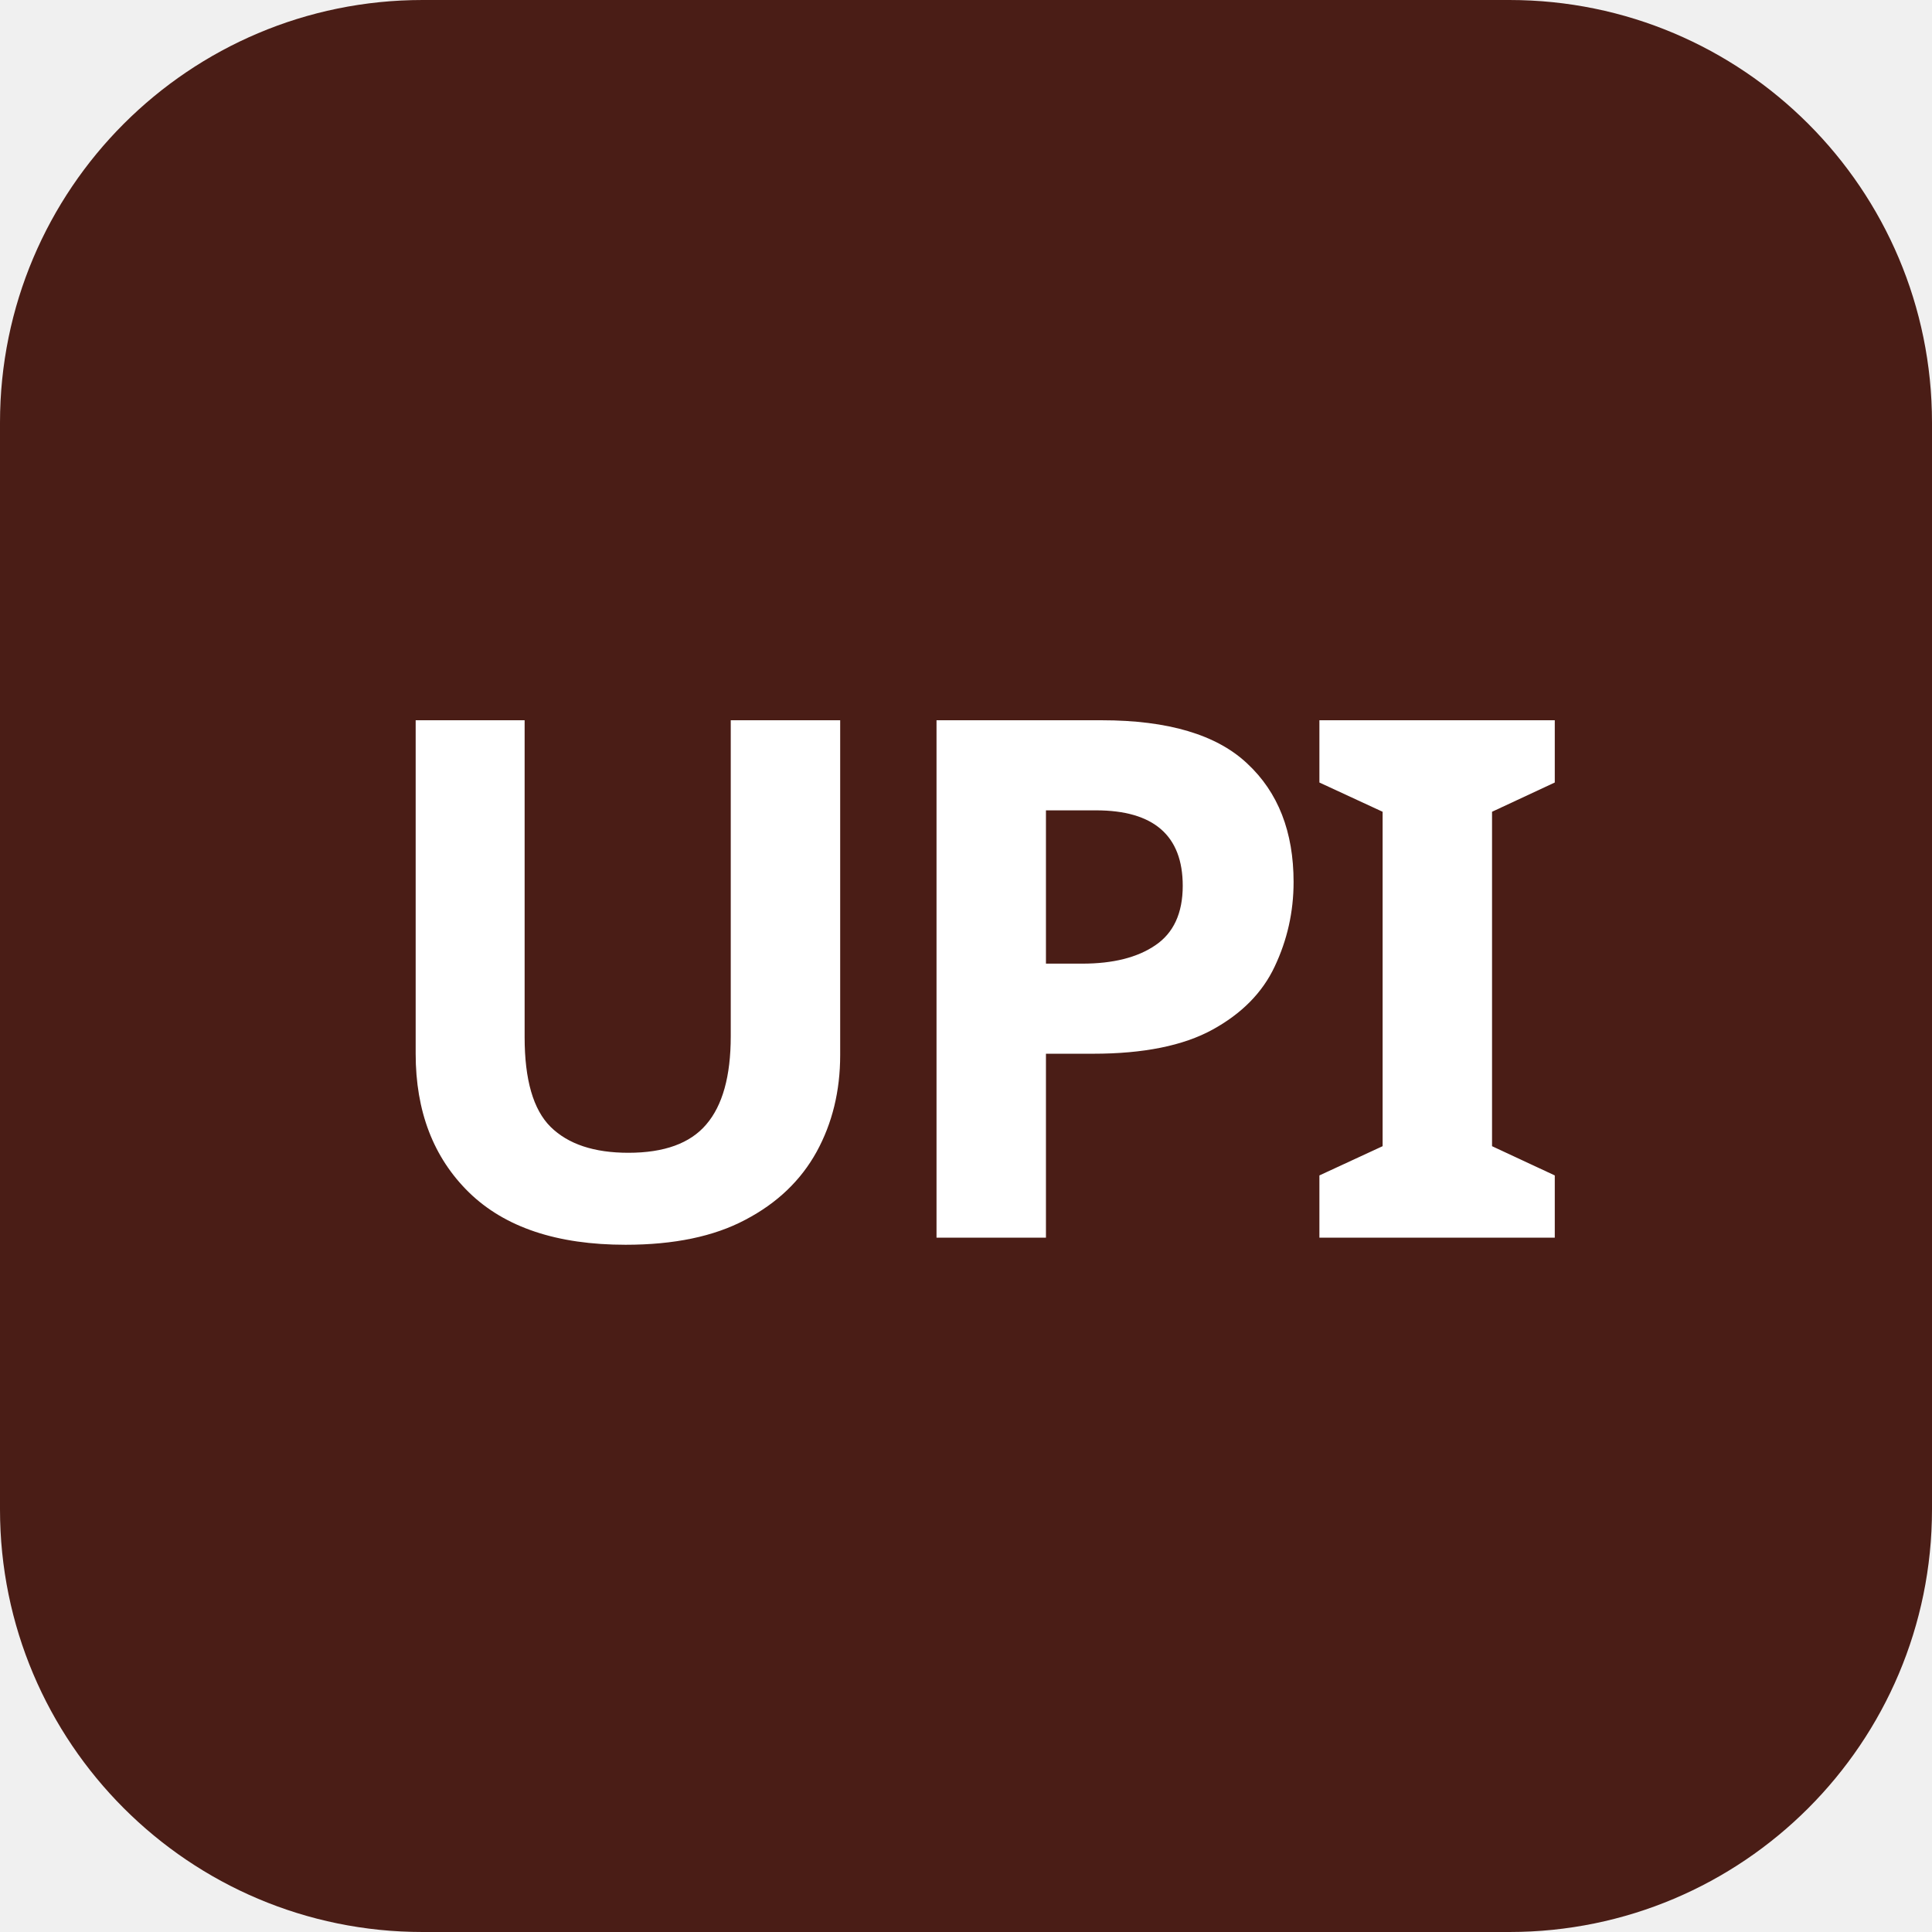
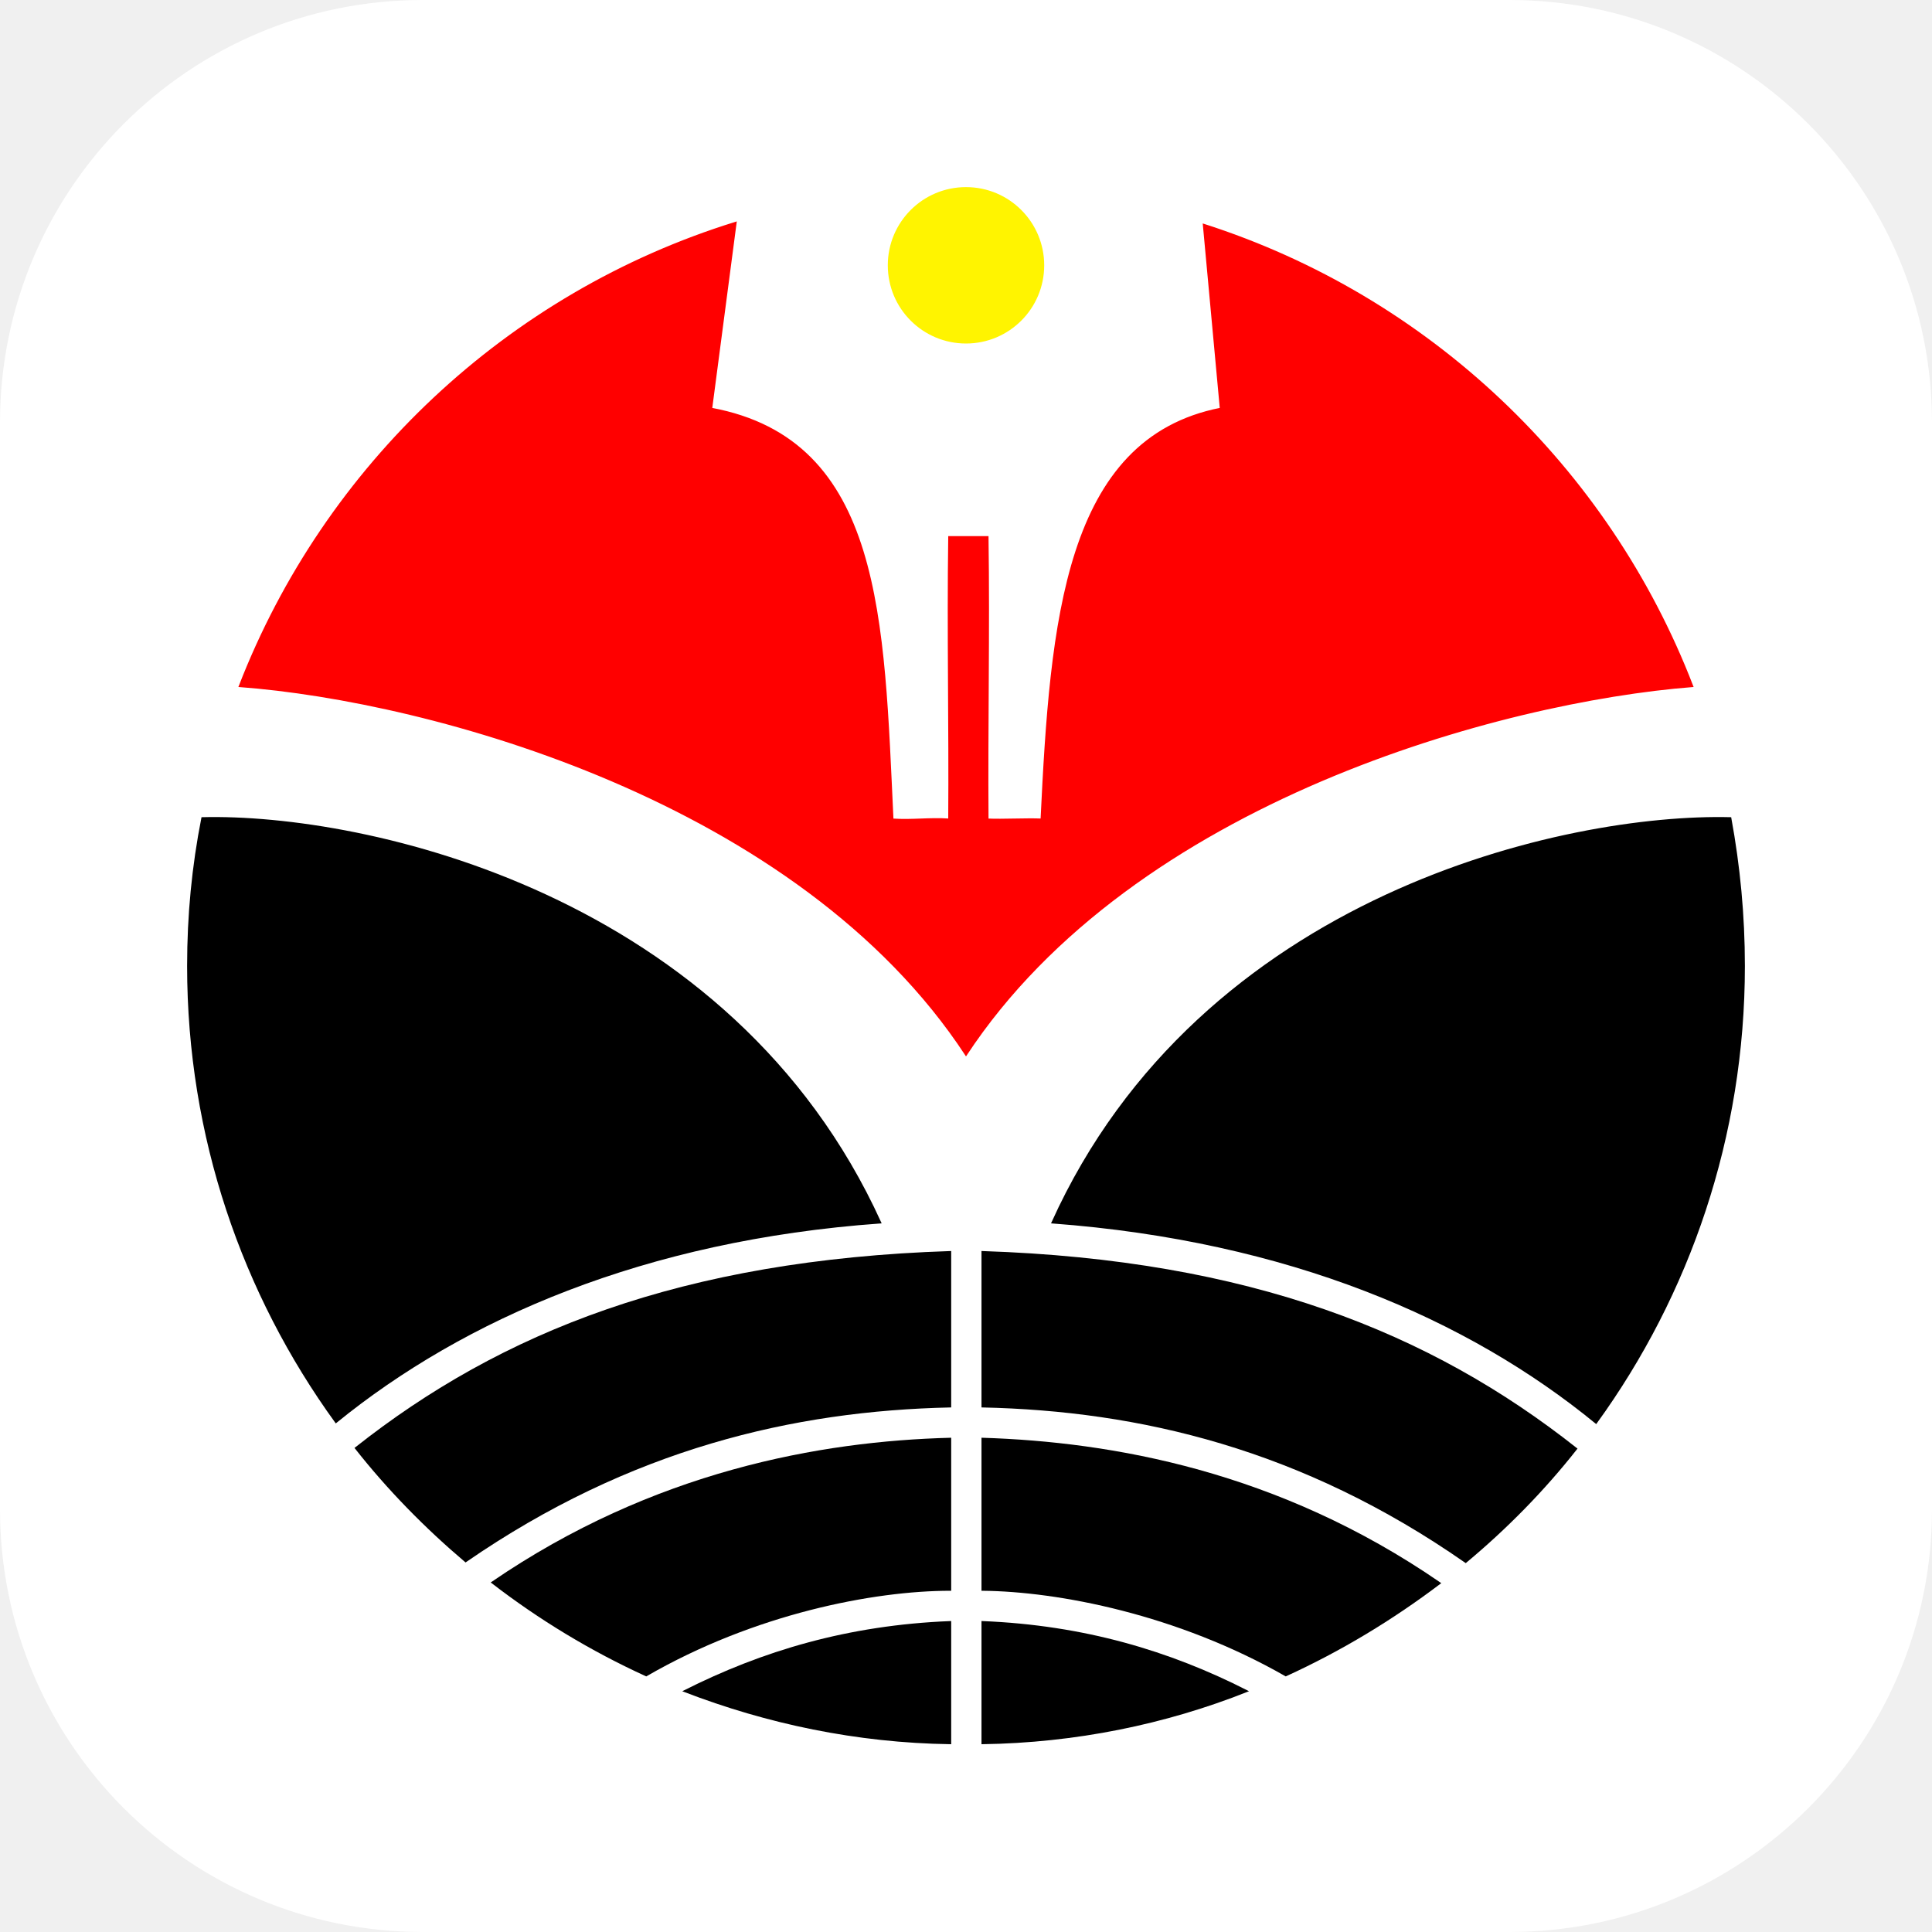
<svg xmlns="http://www.w3.org/2000/svg" viewBox="0 0 64 64" role="img" aria-label="UPI">
-   <rect width="64" height="64" rx="14" fill="#4A1D16" />
-   <text x="32" y="41" text-anchor="middle" font-family="Plus Jakarta Sans, system-ui, sans-serif" font-size="24" font-weight="800" letter-spacing="-1" fill="#fff">UPI</text>
+   <rect width="64" height="64" rx="14" fill="#fff" />
+   <svg x="6" y="6" width="52" height="52" viewBox="86 79 2312 2312">
+     <g fill="#000" stroke="#000" stroke-width="2.36">
+       <path d="M1219 1884c-231,5 -472,61 -714,228 -59,-50 -114,-106 -162,-167 215,-170 481,-276 876,-289l0 228z" />
+       <path d="M771 2280c-81,-37 -157,-83 -227,-137 238,-163 484,-207 675,-212l0 223c-113,0 -289,34 -448,126z" />
+       <path d="M1219 2380c-138,-2 -270,-30 -392,-77 115,-58 241,-96 392,-102l0 179z" />
+       <path d="M1656 2303c-121,48 -253,75 -390,77l0 -179c150,6 276,44 390,102z" />
+       <path d="M1266 1931c191,6 436,49 674,213 -70,53 -146,99 -227,136 -159,-91 -335,-125 -447,-126l0 -223z" />
+       <path d="M1266 1656c394,13 660,120 875,290 -48,61 -103,117 -163,167 -241,-168 -481,-224 -712,-229l0 -228z" />
+       <path d="M1116 1613c-348,25 -614,141 -802,294 -137,-189 -218,-421 -218,-672 0,-75 7,-147 21,-218 240,-6 779,112 999,596z" />
+       <path d="M2368 1017c13,71 20,143 20,218 0,251 -81,484 -218,673 -188,-154 -453,-269 -801,-295 219,-484 758,-602 999,-596z" />
+     </g>
+     <path fill="#FFF400" stroke="#FFF400" stroke-width="2.36" d="M1242 89c63,0 114,51 114,114 0,63 -51,114 -114,114 -63,0 -114,-51 -114,-114 0,-63 51,-114 114,-114z" />
+     <path fill="#F00" stroke="#F00" stroke-width="2.36" d="M1592 143c331,106 596,358 720,680 -280,22 -823,168 -1070,543 -246,-375 -789,-522 -1070,-543 126,-325 395,-579 731,-683l-36 274c252,47 253,311 267,605 29,2 54,-2 83,0 1,-140 -2,-276 0,-416 22,0 35,0 57,0 2,139 -1,277 0,416 22,1 57,-1 79,0 14,-291 35,-560 264,-605l-25 -271z" />
+   </svg>
</svg>
